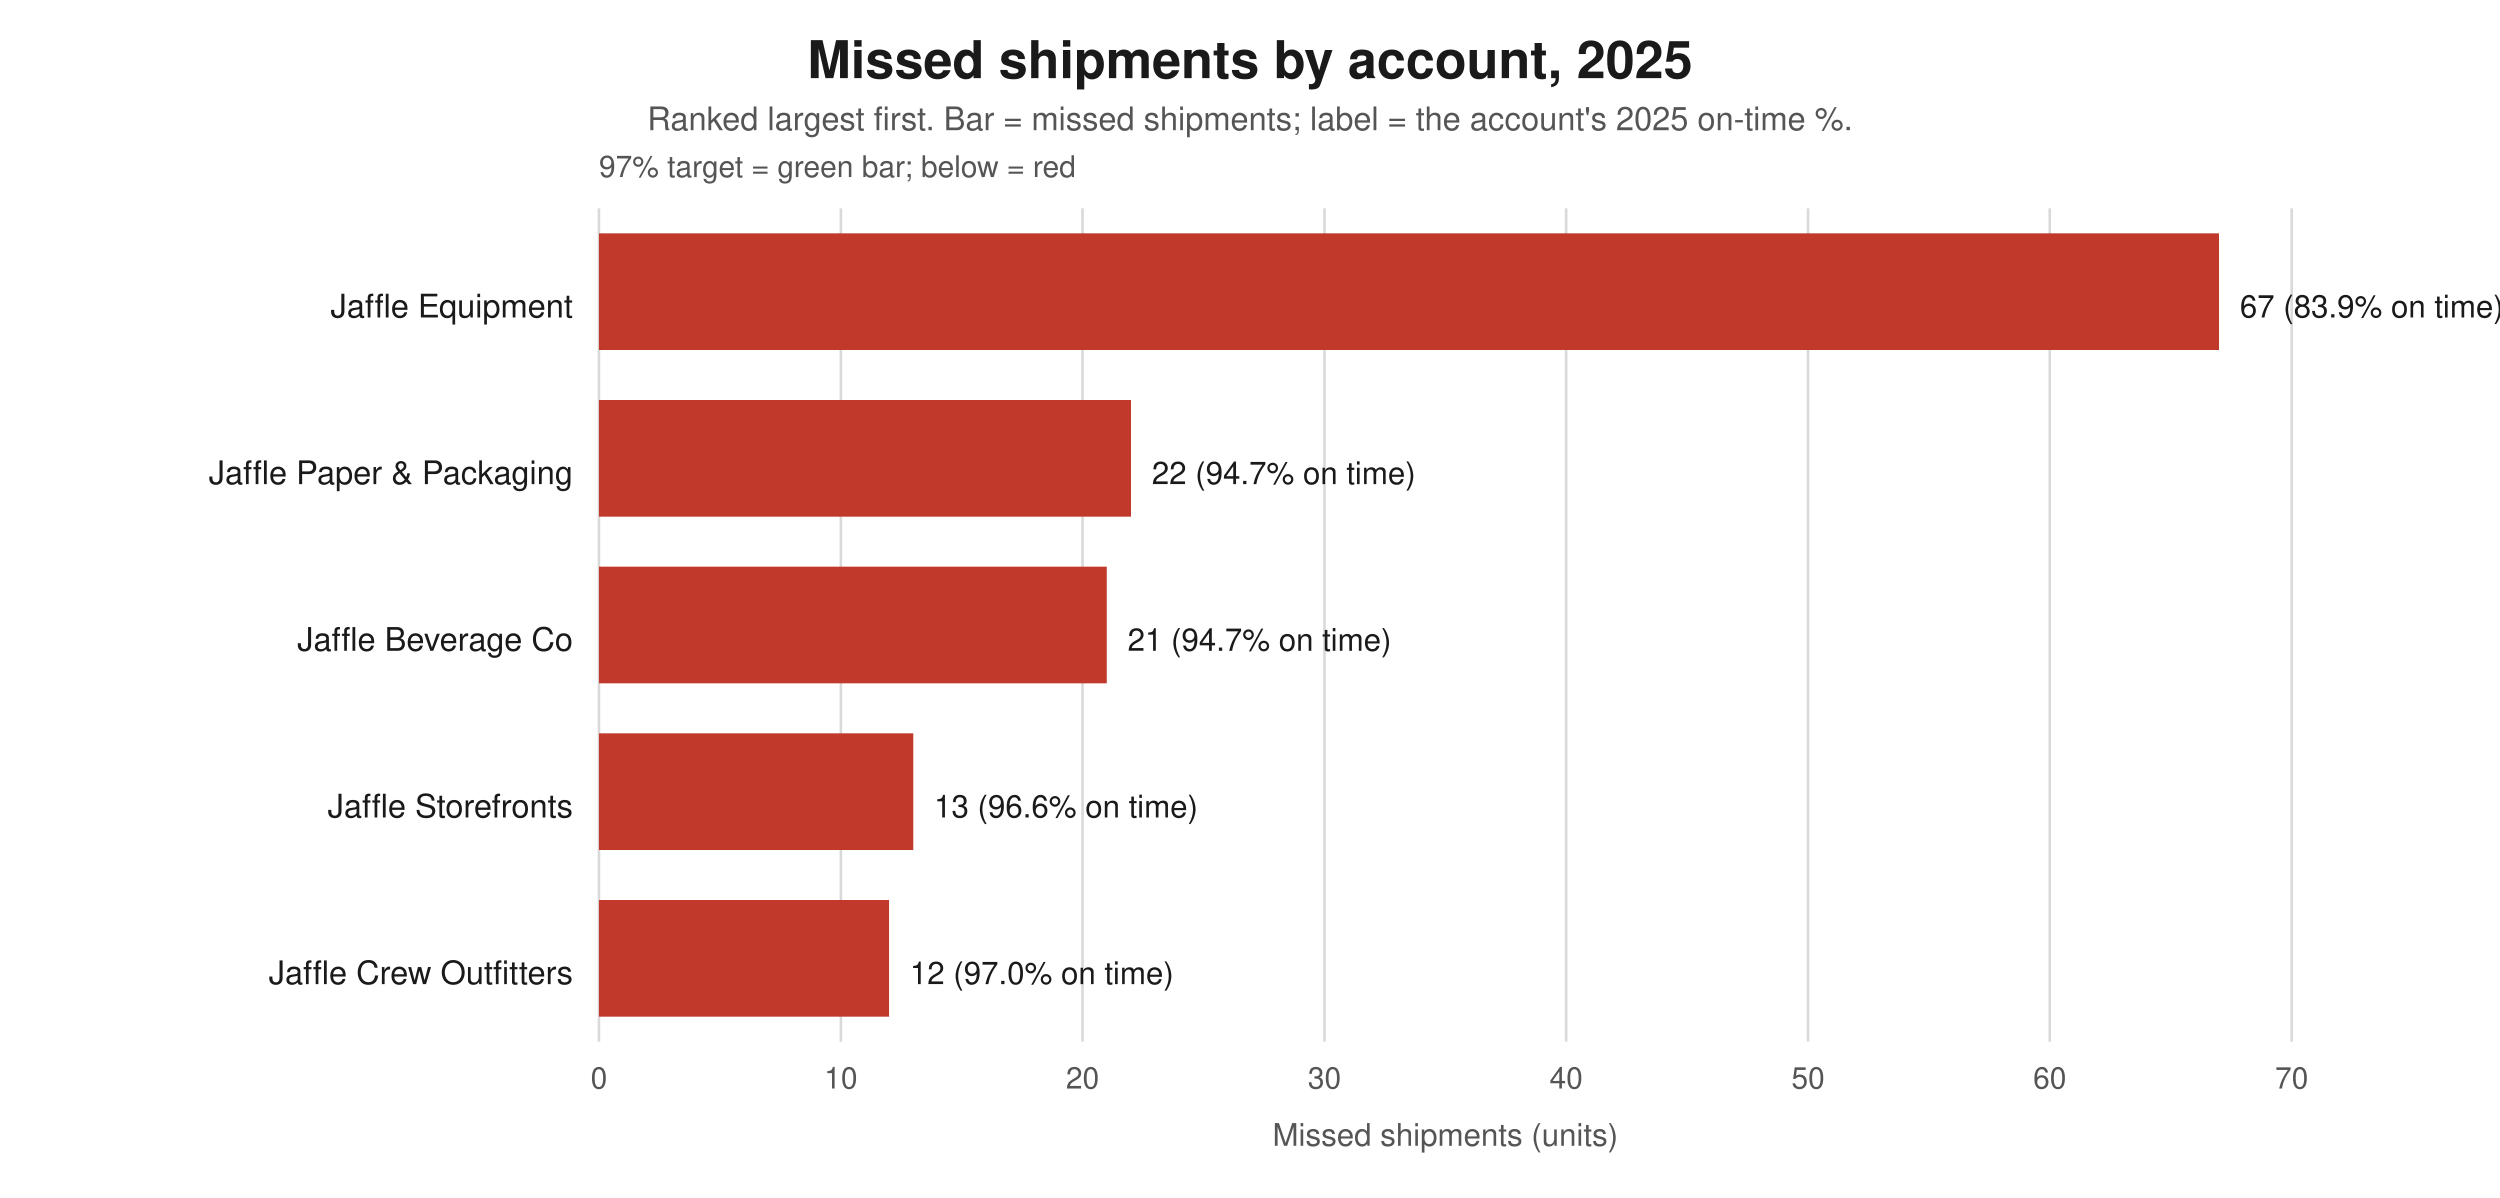
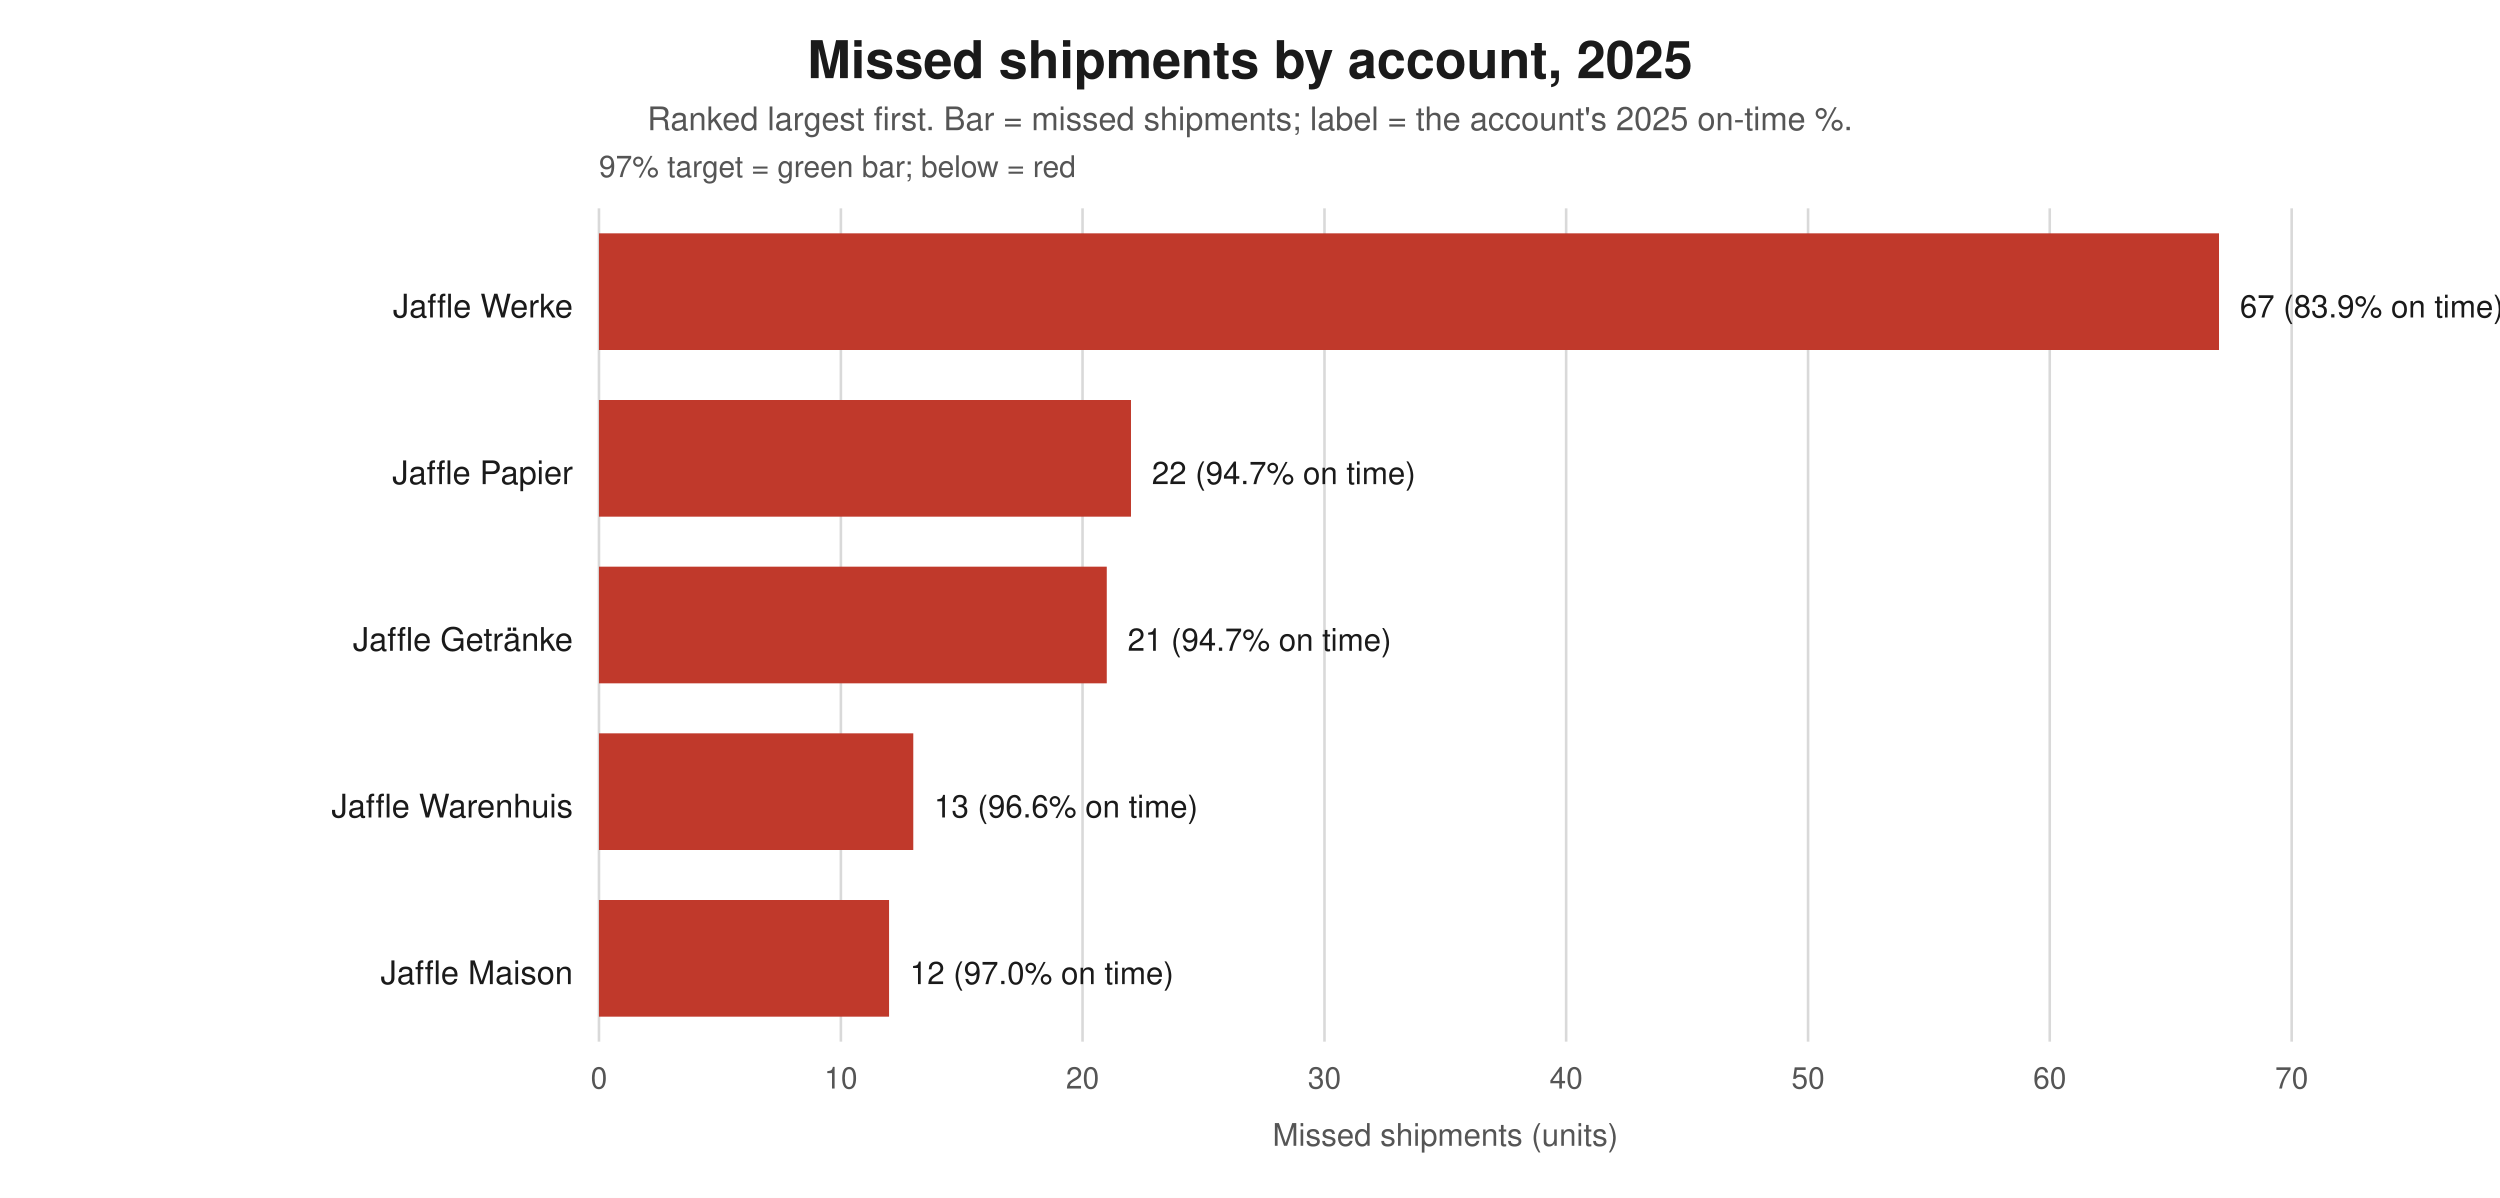
<svg xmlns="http://www.w3.org/2000/svg" width="960" height="460" viewBox="0 0 960 460" font-family="Helvetica, Arial, sans-serif">
  <rect x="0" y="0" width="960" height="460" fill="#ffffff" />
  <text x="480.0" y="30" text-anchor="middle" font-size="20" font-weight="bold" fill="#1a1a1a">Missed shipments by account, 2025</text>
  <text x="480.0" y="50" text-anchor="middle" font-size="12.5" fill="#555555">Ranked largest first. Bar = missed shipments; label = the account's 2025 on-time %.</text>
  <line x1="230.0" y1="80.0" x2="230.0" y2="400.0" stroke="#d9d9d9" stroke-width="1" />
  <text x="230.0" y="418.0" font-size="11.5" fill="#555555" text-anchor="middle" font-weight="normal">0</text>
  <line x1="322.9" y1="80.0" x2="322.9" y2="400.0" stroke="#d9d9d9" stroke-width="1" />
  <text x="322.9" y="418.0" font-size="11.5" fill="#555555" text-anchor="middle" font-weight="normal">10</text>
  <line x1="415.7" y1="80.0" x2="415.7" y2="400.0" stroke="#d9d9d9" stroke-width="1" />
  <text x="415.7" y="418.0" font-size="11.5" fill="#555555" text-anchor="middle" font-weight="normal">20</text>
  <line x1="508.6" y1="80.0" x2="508.6" y2="400.0" stroke="#d9d9d9" stroke-width="1" />
  <text x="508.6" y="418.0" font-size="11.5" fill="#555555" text-anchor="middle" font-weight="normal">30</text>
  <line x1="601.4" y1="80.0" x2="601.4" y2="400.0" stroke="#d9d9d9" stroke-width="1" />
  <text x="601.4" y="418.0" font-size="11.5" fill="#555555" text-anchor="middle" font-weight="normal">40</text>
  <line x1="694.3" y1="80.0" x2="694.3" y2="400.0" stroke="#d9d9d9" stroke-width="1" />
  <text x="694.3" y="418.0" font-size="11.5" fill="#555555" text-anchor="middle" font-weight="normal">50</text>
  <line x1="787.1" y1="80.0" x2="787.1" y2="400.0" stroke="#d9d9d9" stroke-width="1" />
  <text x="787.1" y="418.0" font-size="11.5" fill="#555555" text-anchor="middle" font-weight="normal">60</text>
  <line x1="880.0" y1="80.0" x2="880.0" y2="400.0" stroke="#d9d9d9" stroke-width="1" />
  <text x="880.0" y="418.0" font-size="11.5" fill="#555555" text-anchor="middle" font-weight="normal">70</text>
  <text x="555.0" y="440.0" font-size="12" fill="#555555" text-anchor="middle" font-weight="normal">Missed shipments (units)</text>
  <rect x="230.0" y="89.6" width="622.1" height="44.8" fill="#c0392b" stroke="none" />
-   <text x="220.0" y="121.9" font-size="12.5" fill="#1a1a1a" text-anchor="end" font-weight="normal">Jaffle Equipment</text>
+   <text x="220.0" y="121.9" font-size="12.5" fill="#1a1a1a" text-anchor="end" font-weight="normal">Jaffle Werke</text>
  <text x="860.1" y="121.9" font-size="12" fill="#1a1a1a" text-anchor="start" font-weight="normal">67  (83.9% on time)</text>
  <rect x="230.0" y="153.6" width="204.3" height="44.8" fill="#c0392b" stroke="none" />
-   <text x="220.0" y="185.9" font-size="12.5" fill="#1a1a1a" text-anchor="end" font-weight="normal">Jaffle Paper &amp; Packaging</text>
+   <text x="220.0" y="185.9" font-size="12.5" fill="#1a1a1a" text-anchor="end" font-weight="normal">Jaffle Papier</text>
  <text x="442.3" y="185.9" font-size="12" fill="#1a1a1a" text-anchor="start" font-weight="normal">22  (94.7% on time)</text>
  <rect x="230.0" y="217.6" width="195.0" height="44.8" fill="#c0392b" stroke="none" />
-   <text x="220.0" y="249.9" font-size="12.5" fill="#1a1a1a" text-anchor="end" font-weight="normal">Jaffle Beverage Co</text>
+   <text x="220.0" y="249.9" font-size="12.5" fill="#1a1a1a" text-anchor="end" font-weight="normal">Jaffle Getränke</text>
  <text x="433.0" y="249.9" font-size="12" fill="#1a1a1a" text-anchor="start" font-weight="normal">21  (94.7% on time)</text>
  <rect x="230.0" y="281.6" width="120.7" height="44.8" fill="#c0392b" stroke="none" />
-   <text x="220.0" y="313.9" font-size="12.5" fill="#1a1a1a" text-anchor="end" font-weight="normal">Jaffle Storefronts</text>
+   <text x="220.0" y="313.9" font-size="12.5" fill="#1a1a1a" text-anchor="end" font-weight="normal">Jaffle Warenhuis</text>
  <text x="358.7" y="313.9" font-size="12" fill="#1a1a1a" text-anchor="start" font-weight="normal">13  (96.6% on time)</text>
  <rect x="230.0" y="345.6" width="111.4" height="44.8" fill="#c0392b" stroke="none" />
-   <text x="220.0" y="377.9" font-size="12.5" fill="#1a1a1a" text-anchor="end" font-weight="normal">Jaffle Crew Outfitters</text>
+   <text x="220.0" y="377.9" font-size="12.5" fill="#1a1a1a" text-anchor="end" font-weight="normal">Jaffle Maison</text>
  <text x="349.4" y="377.9" font-size="12" fill="#1a1a1a" text-anchor="start" font-weight="normal">12  (97.0% on time)</text>
  <text x="230.0" y="68.0" font-size="11.5" fill="#555555" text-anchor="start" font-weight="normal">97% target = green bar; below = red</text>
</svg>
